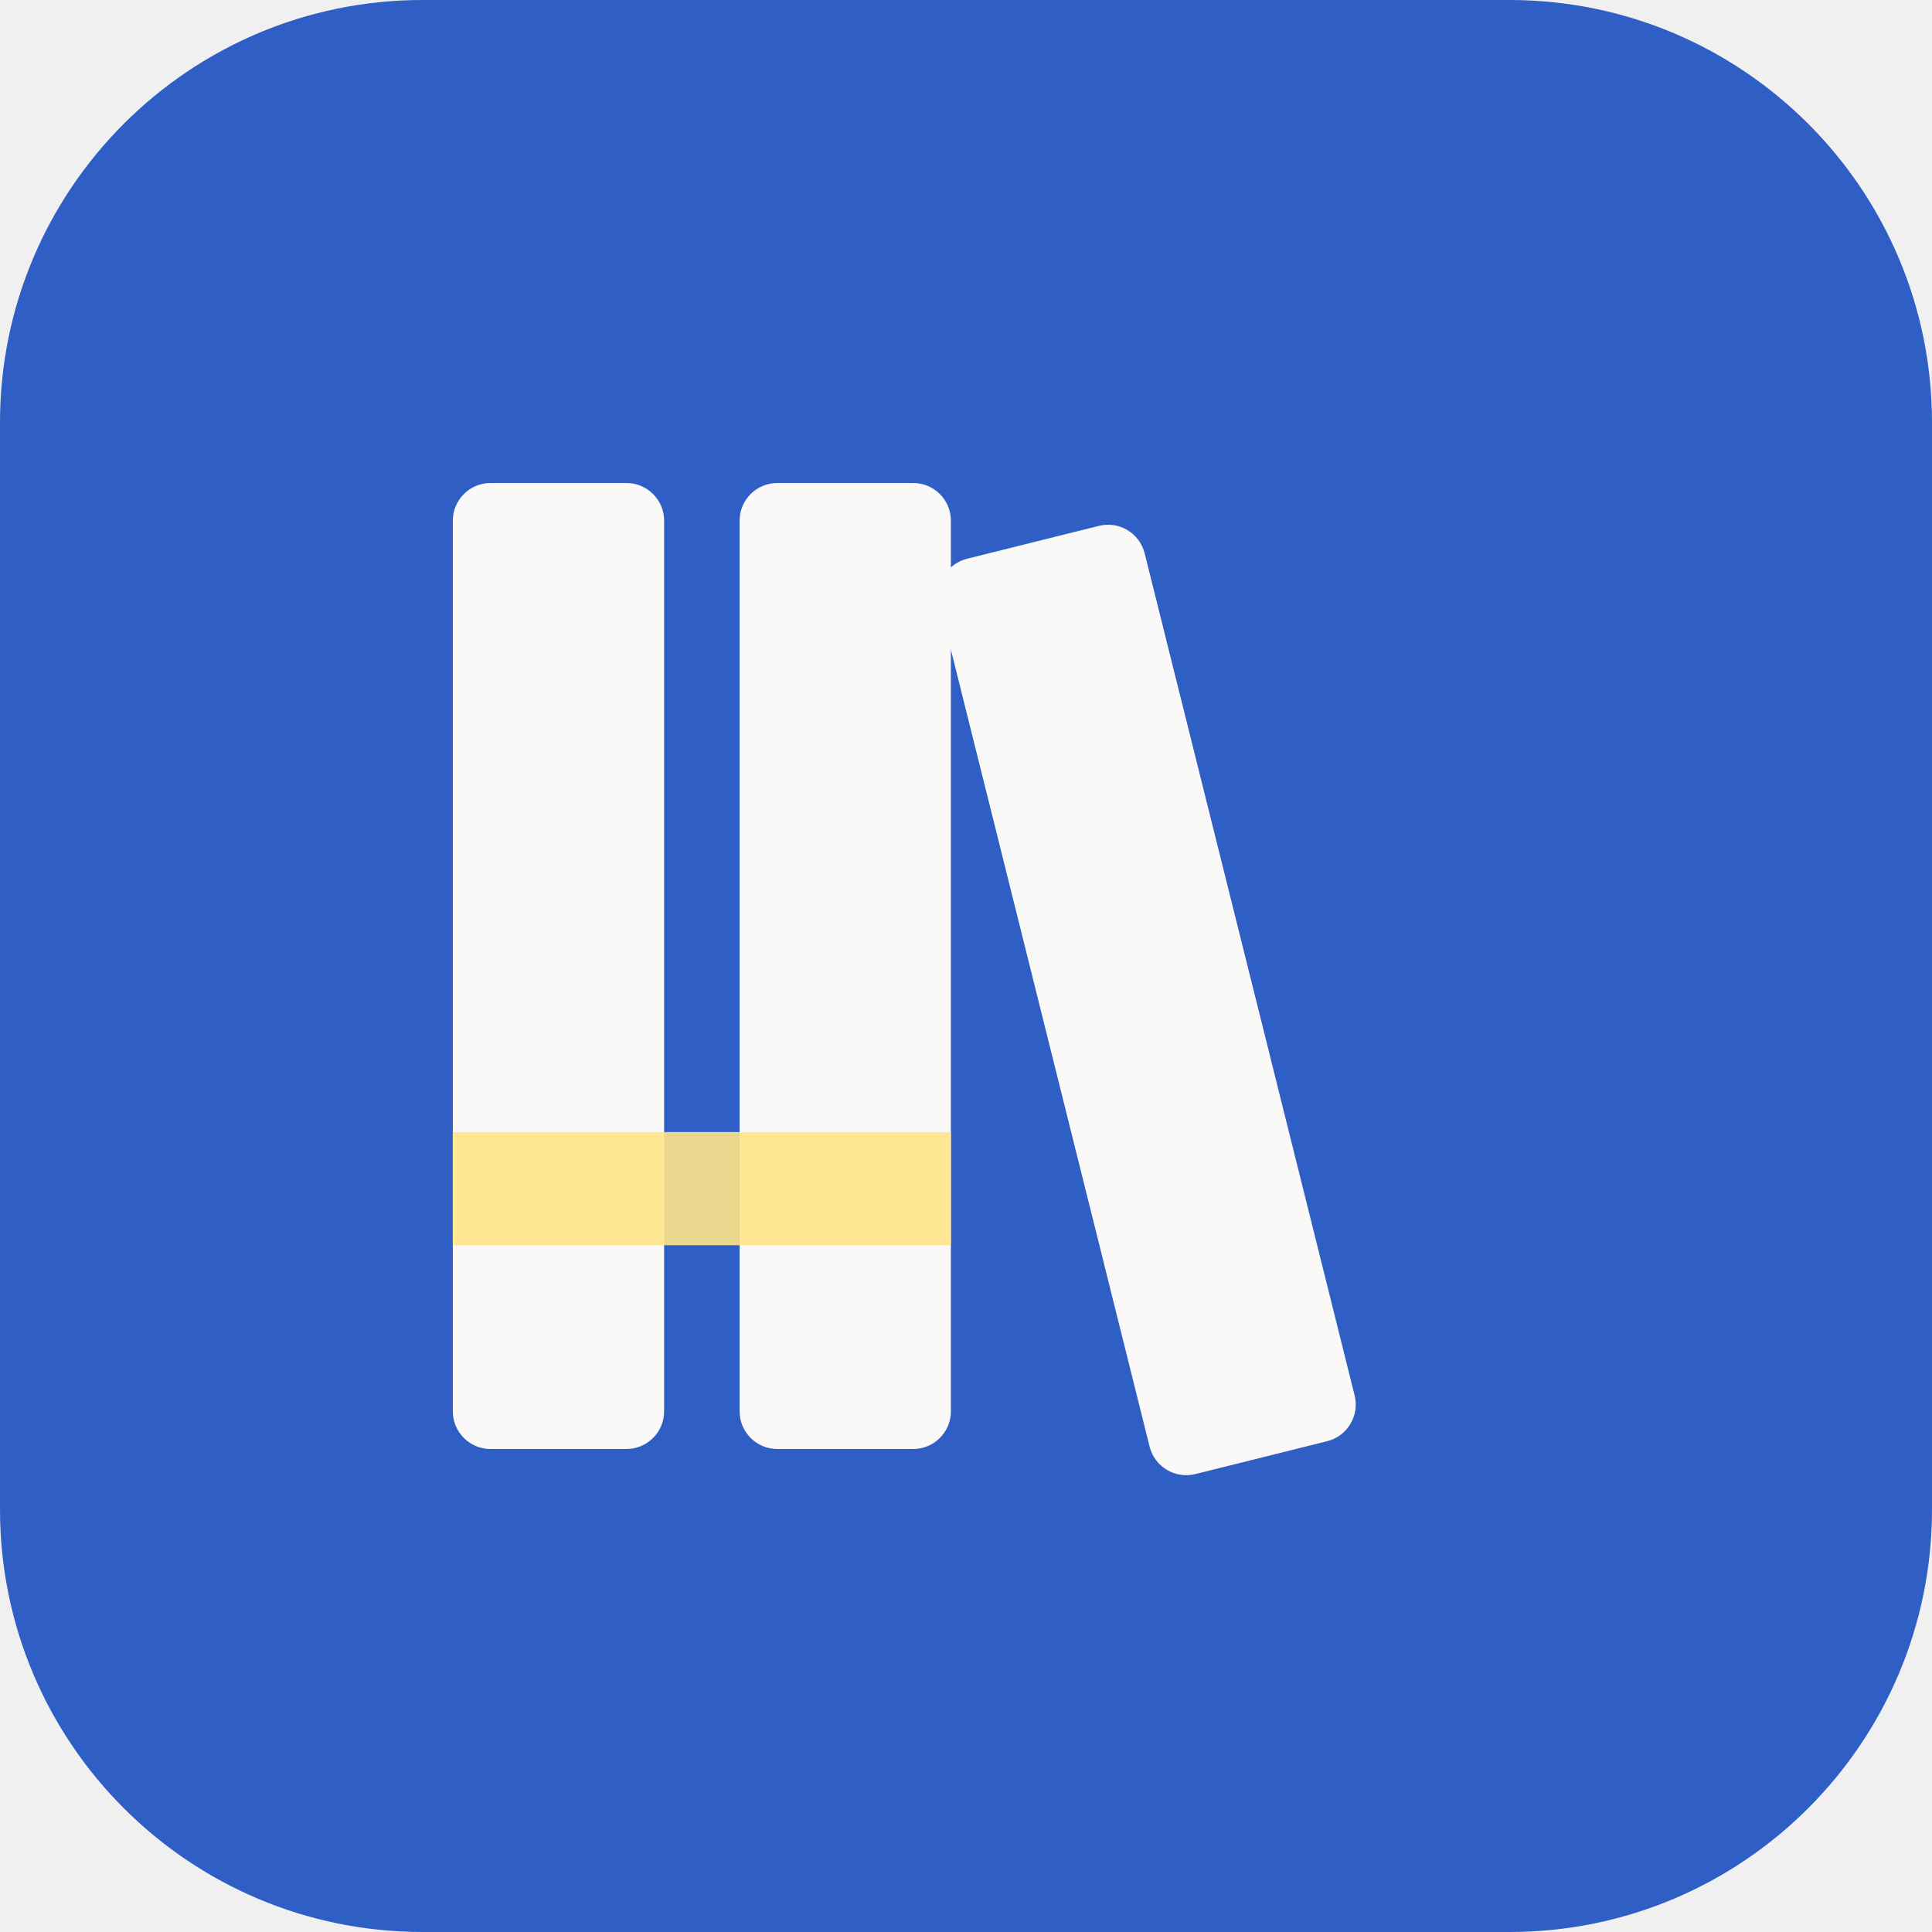
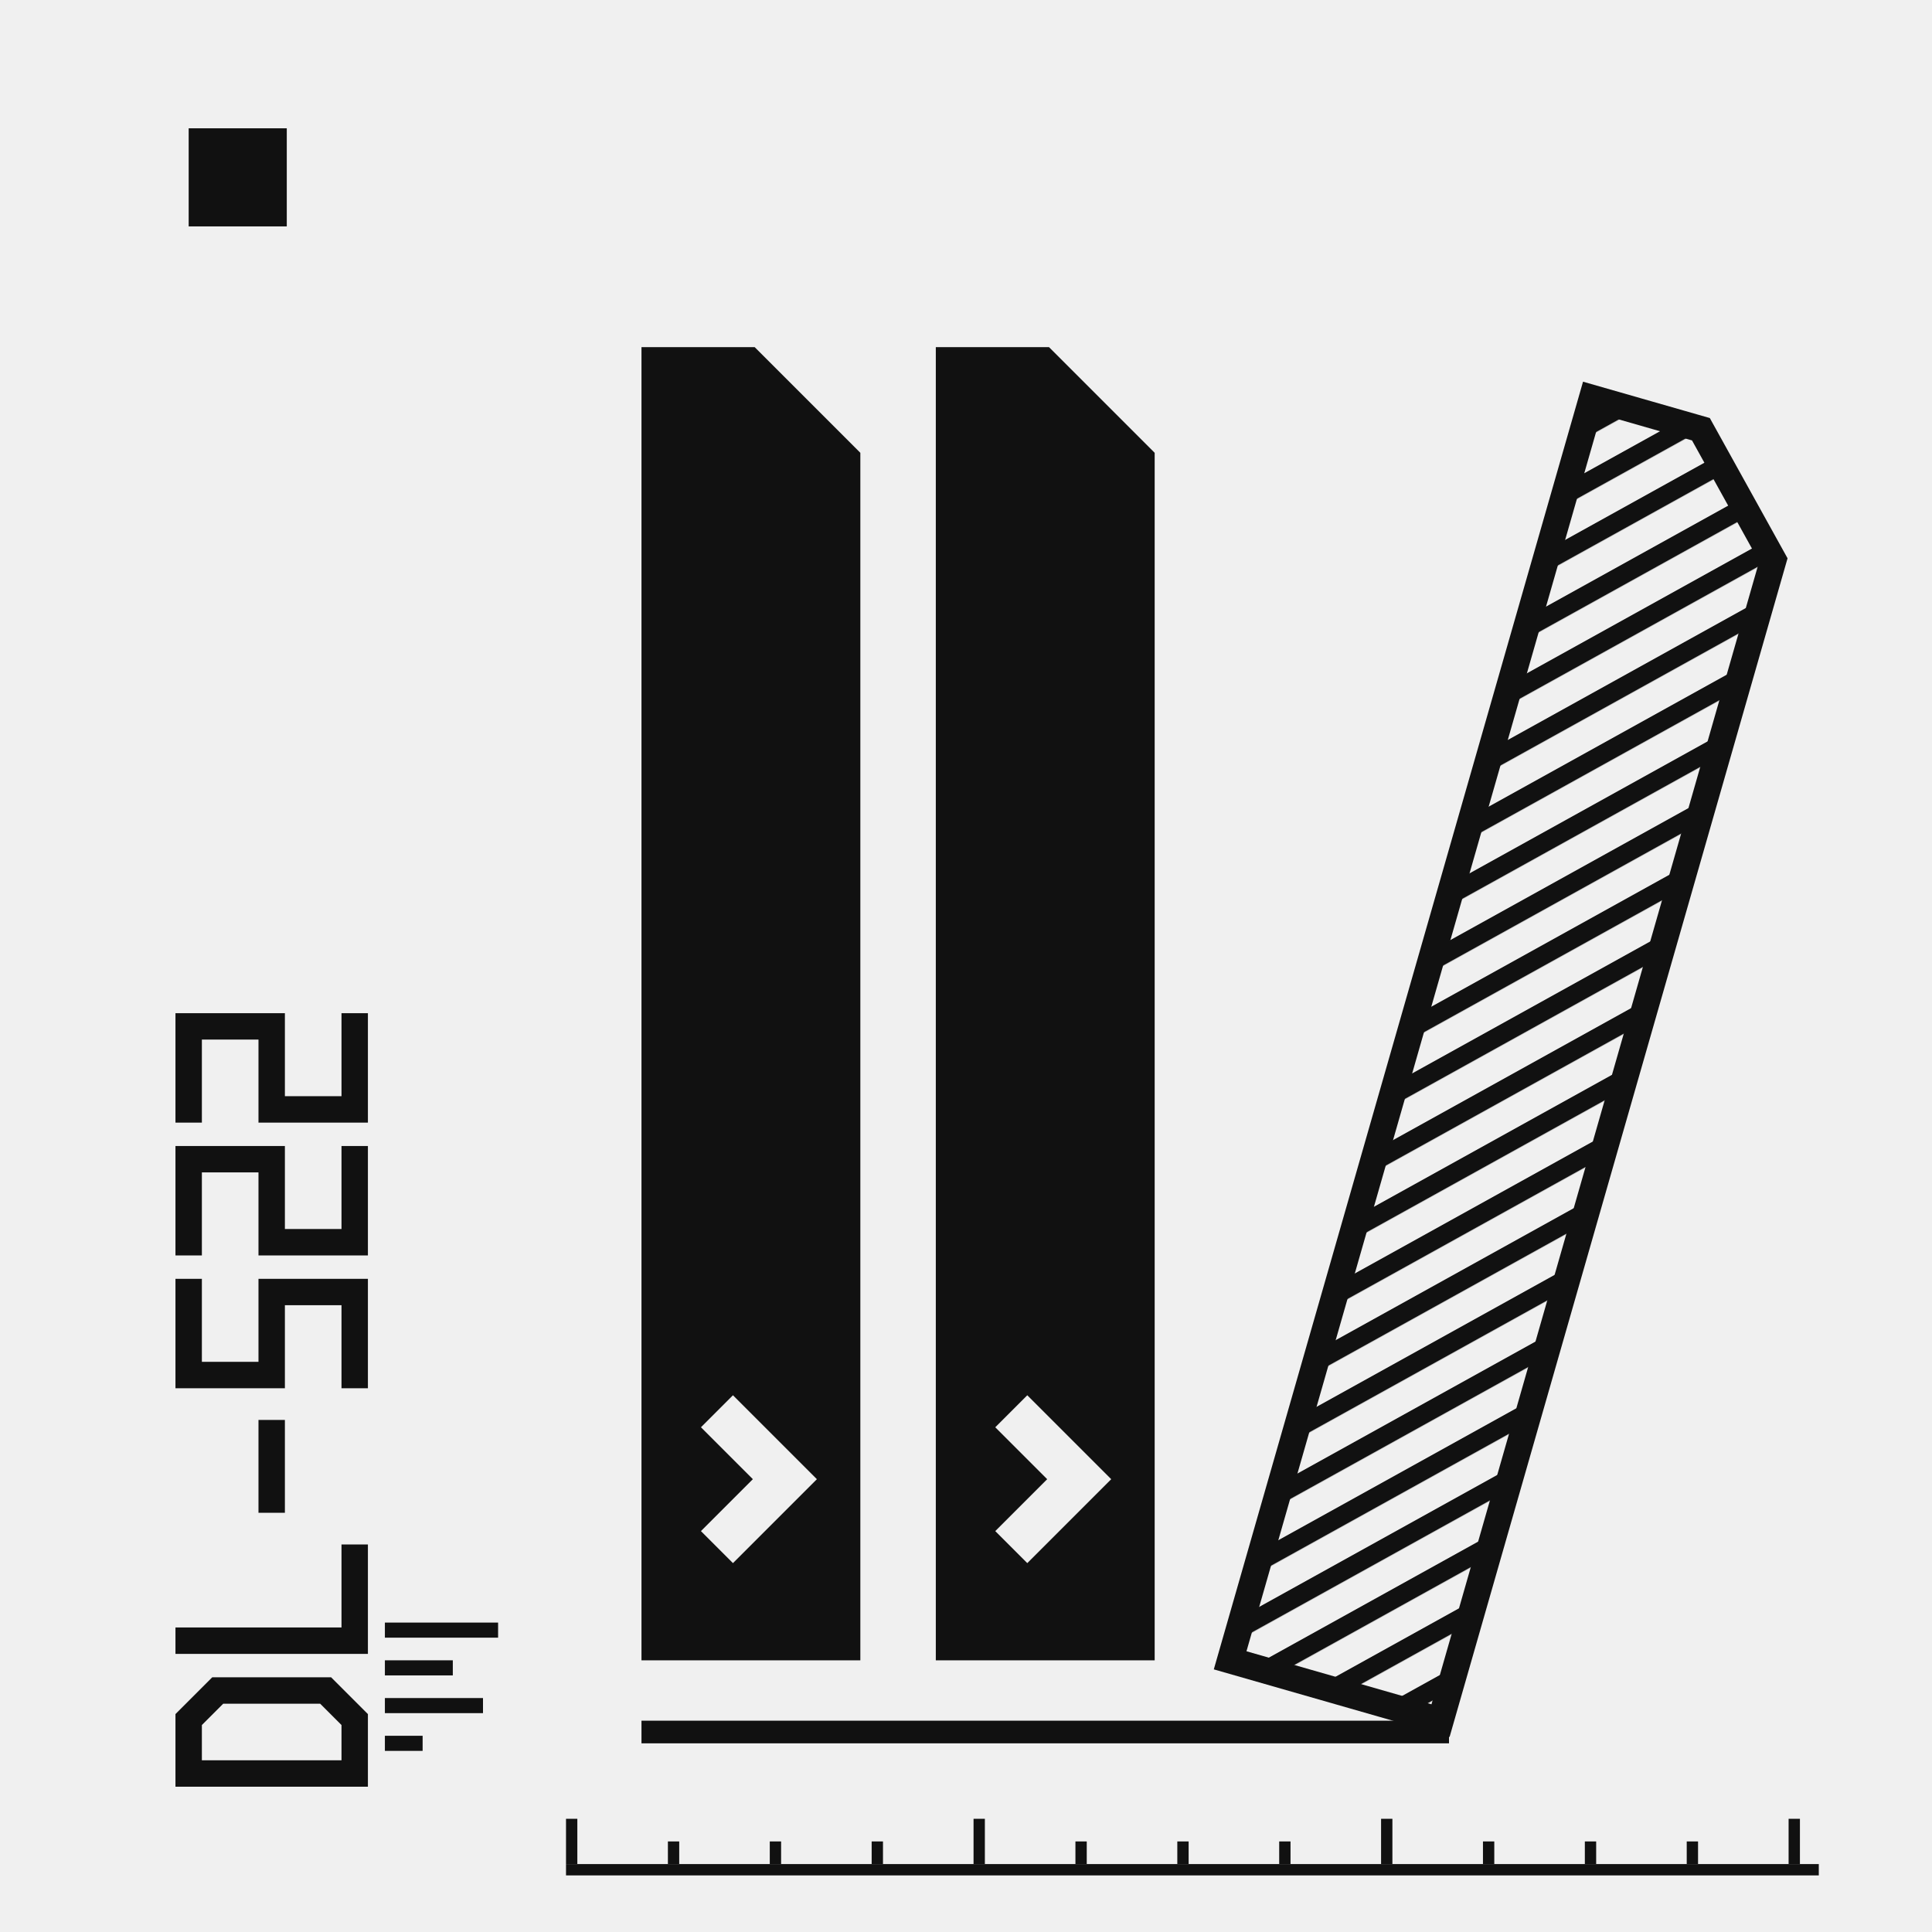
- <svg xmlns="http://www.w3.org/2000/svg" viewBox="0 0 512 512">
-   <rect width="512" height="512" rx="112" fill="#2f5fc4" />
-   <g fill="#faf9f7">
-     <rect x="120" y="128" width="56" height="256" rx="10" />
-     <rect x="196" y="128" width="56" height="256" rx="10" />
-     <rect x="276" y="140" width="56" height="250" rx="10" transform="rotate(-14 304 265)" />
+ <svg xmlns="http://www.w3.org/2000/svg" viewBox="0 0 512 512" width="512" height="512">
+   <style>svg{color:#111}@media (prefers-color-scheme:dark){svg{color:#fff}}</style>
+   <defs>
+     <pattern id="h" patternUnits="userSpaceOnUse" width="13" height="13" patternTransform="rotate(45)">
+       <rect width="5" height="13" fill="currentColor" />
+     </pattern>
+   </defs>
+   <g transform="translate(50,470) rotate(-90)" fill="none" stroke="currentColor" stroke-width="7" stroke-linecap="square">
+     <polyline points="0.0,0.0 14.3,0.0 22.0,7.7 22.0,36.3 14.3,44.0 0.0,44.0 0.0,0.0" />
+     <polyline points="35.2,0.0 35.2,44.0 57.2,44.0" />
+     <polyline points="72.6,22.0 90.2,22.0" />
+     <polyline points="127.6,0.0 105.6,0.0 105.6,22.0 127.6,22.0 127.6,44.0 105.6,44.0" />
+     <polyline points="140.8,0.0 162.8,0.0 162.8,22.0 140.8,22.0 140.8,44.0 162.8,44.0" />
+     <polyline points="176.0,0.0 198.0,0.0 198.0,22.0 176.0,22.0 176.0,44.0 198.0,44.0" />
  </g>
-   <rect x="120" y="300" width="132" height="30" fill="#ffe58a" opacity=".9" />
+   <rect x="50" y="34" width="26" height="26" fill="currentColor" />
+   <rect x="102" y="430" width="30" height="4" fill="currentColor" />
+   <rect x="102" y="440" width="18" height="4" fill="currentColor" />
+   <rect x="102" y="450" width="26" height="4" fill="currentColor" />
+   <rect x="102" y="460" width="10" height="4" fill="currentColor" />
+   <rect x="150" y="494" width="332" height="3" fill="currentColor" />
+   <rect x="150" y="482" width="3" height="12" fill="currentColor" />
+   <rect x="177" y="488" width="3" height="6" fill="currentColor" />
+   <rect x="204" y="488" width="3" height="6" fill="currentColor" />
+   <rect x="231" y="488" width="3" height="6" fill="currentColor" />
+   <rect x="258" y="482" width="3" height="12" fill="currentColor" />
+   <rect x="285" y="488" width="3" height="6" fill="currentColor" />
+   <rect x="312" y="488" width="3" height="6" fill="currentColor" />
+   <rect x="339" y="488" width="3" height="6" fill="currentColor" />
+   <rect x="366" y="482" width="3" height="12" fill="currentColor" />
+   <rect x="393" y="488" width="3" height="6" fill="currentColor" />
+   <rect x="420" y="488" width="3" height="6" fill="currentColor" />
+   <rect x="447" y="488" width="3" height="6" fill="currentColor" />
+   <rect x="474" y="482" width="3" height="12" fill="currentColor" />
+   <mask id="m">
+     <rect width="512" height="512" fill="#fff" />
+     <polyline points="190.0,374.0 208.0,392.0 190.0,410.0" stroke="#000" stroke-width="12" fill="none" />
+     <polyline points="268.0,374.0 286.0,392.0 268.0,410.0" stroke="#000" stroke-width="12" fill="none" />
+   </mask>
+   <g mask="url(#m)">
+     <polygon points="170.0,92.0 200.0,92.0 228.0,120.0 228.0,440.0 170.0,440.0" fill="currentColor" />
+     <polygon points="248.0,92.0 278.0,92.0 306.0,120.0 306.0,440.0 248.0,440.0" fill="currentColor" />
+   </g>
+   <g transform="rotate(16 326 440)">
+     <polygon points="326.0,92.0 356.0,92.0 384.0,120.0 384.0,440.0 326.0,440.0" fill="url(#h)" stroke="currentColor" stroke-width="7" />
+   </g>
+   <rect x="170" y="456" width="214" height="6" fill="currentColor" />
</svg>
